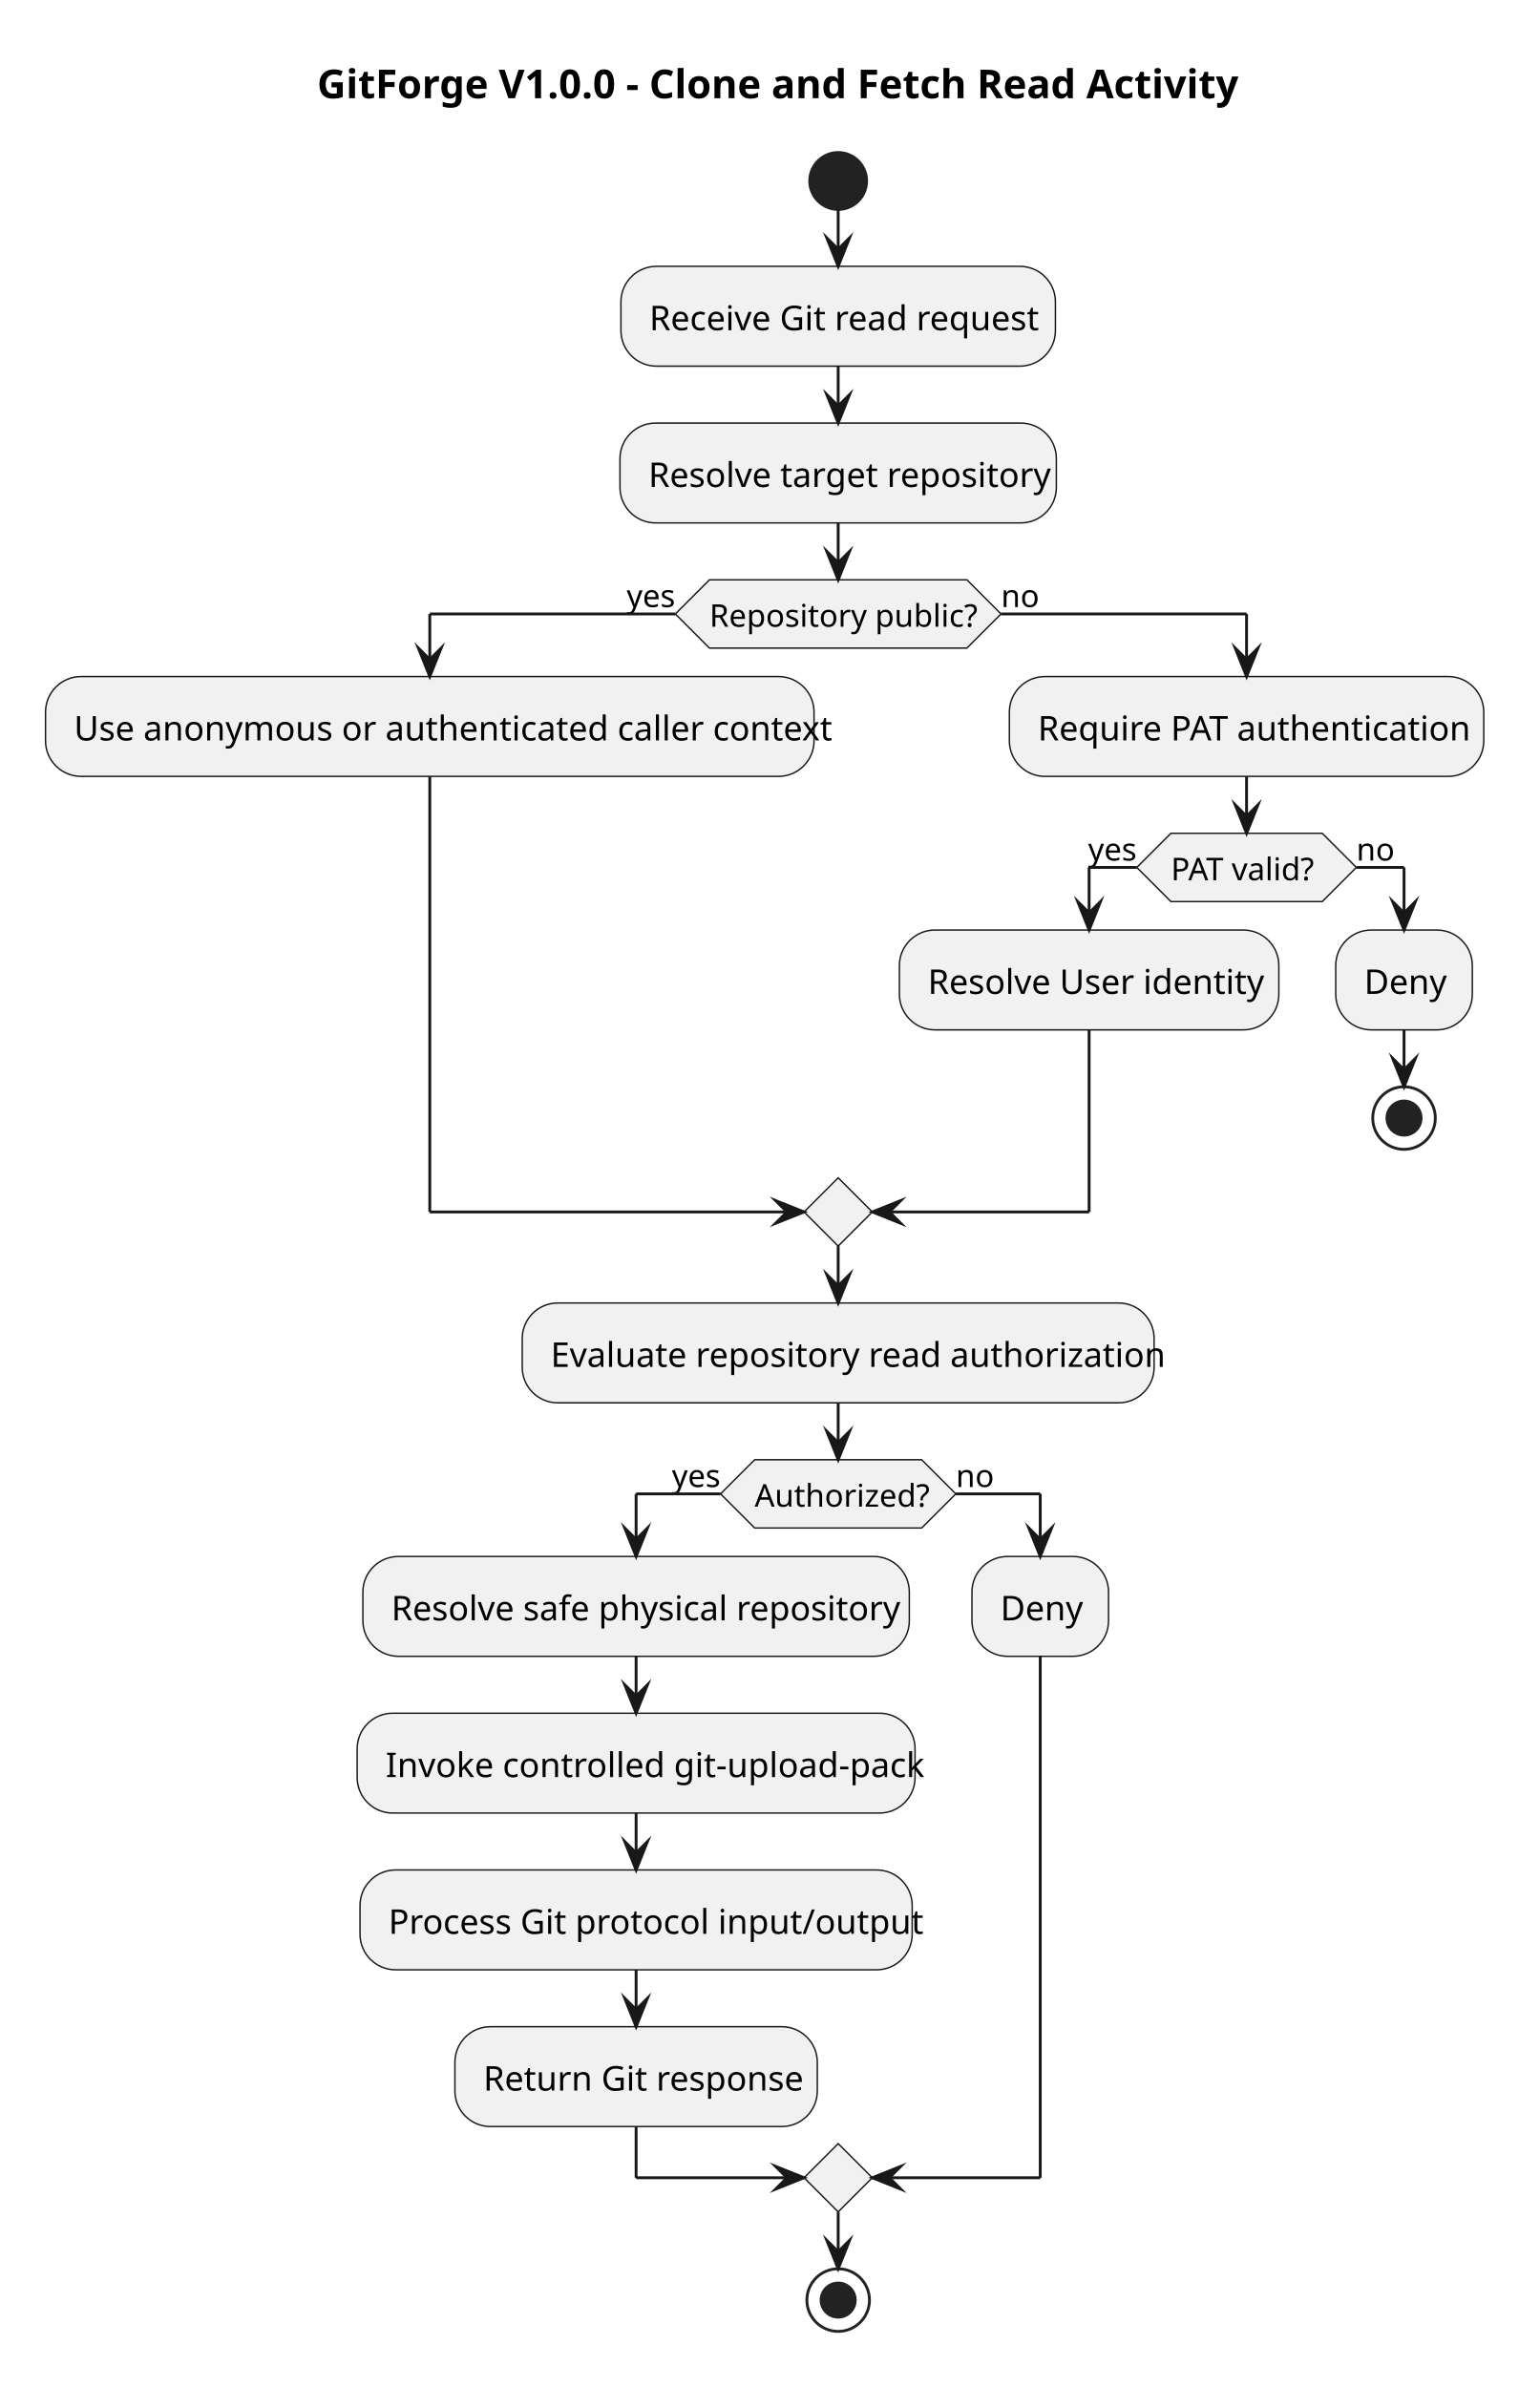
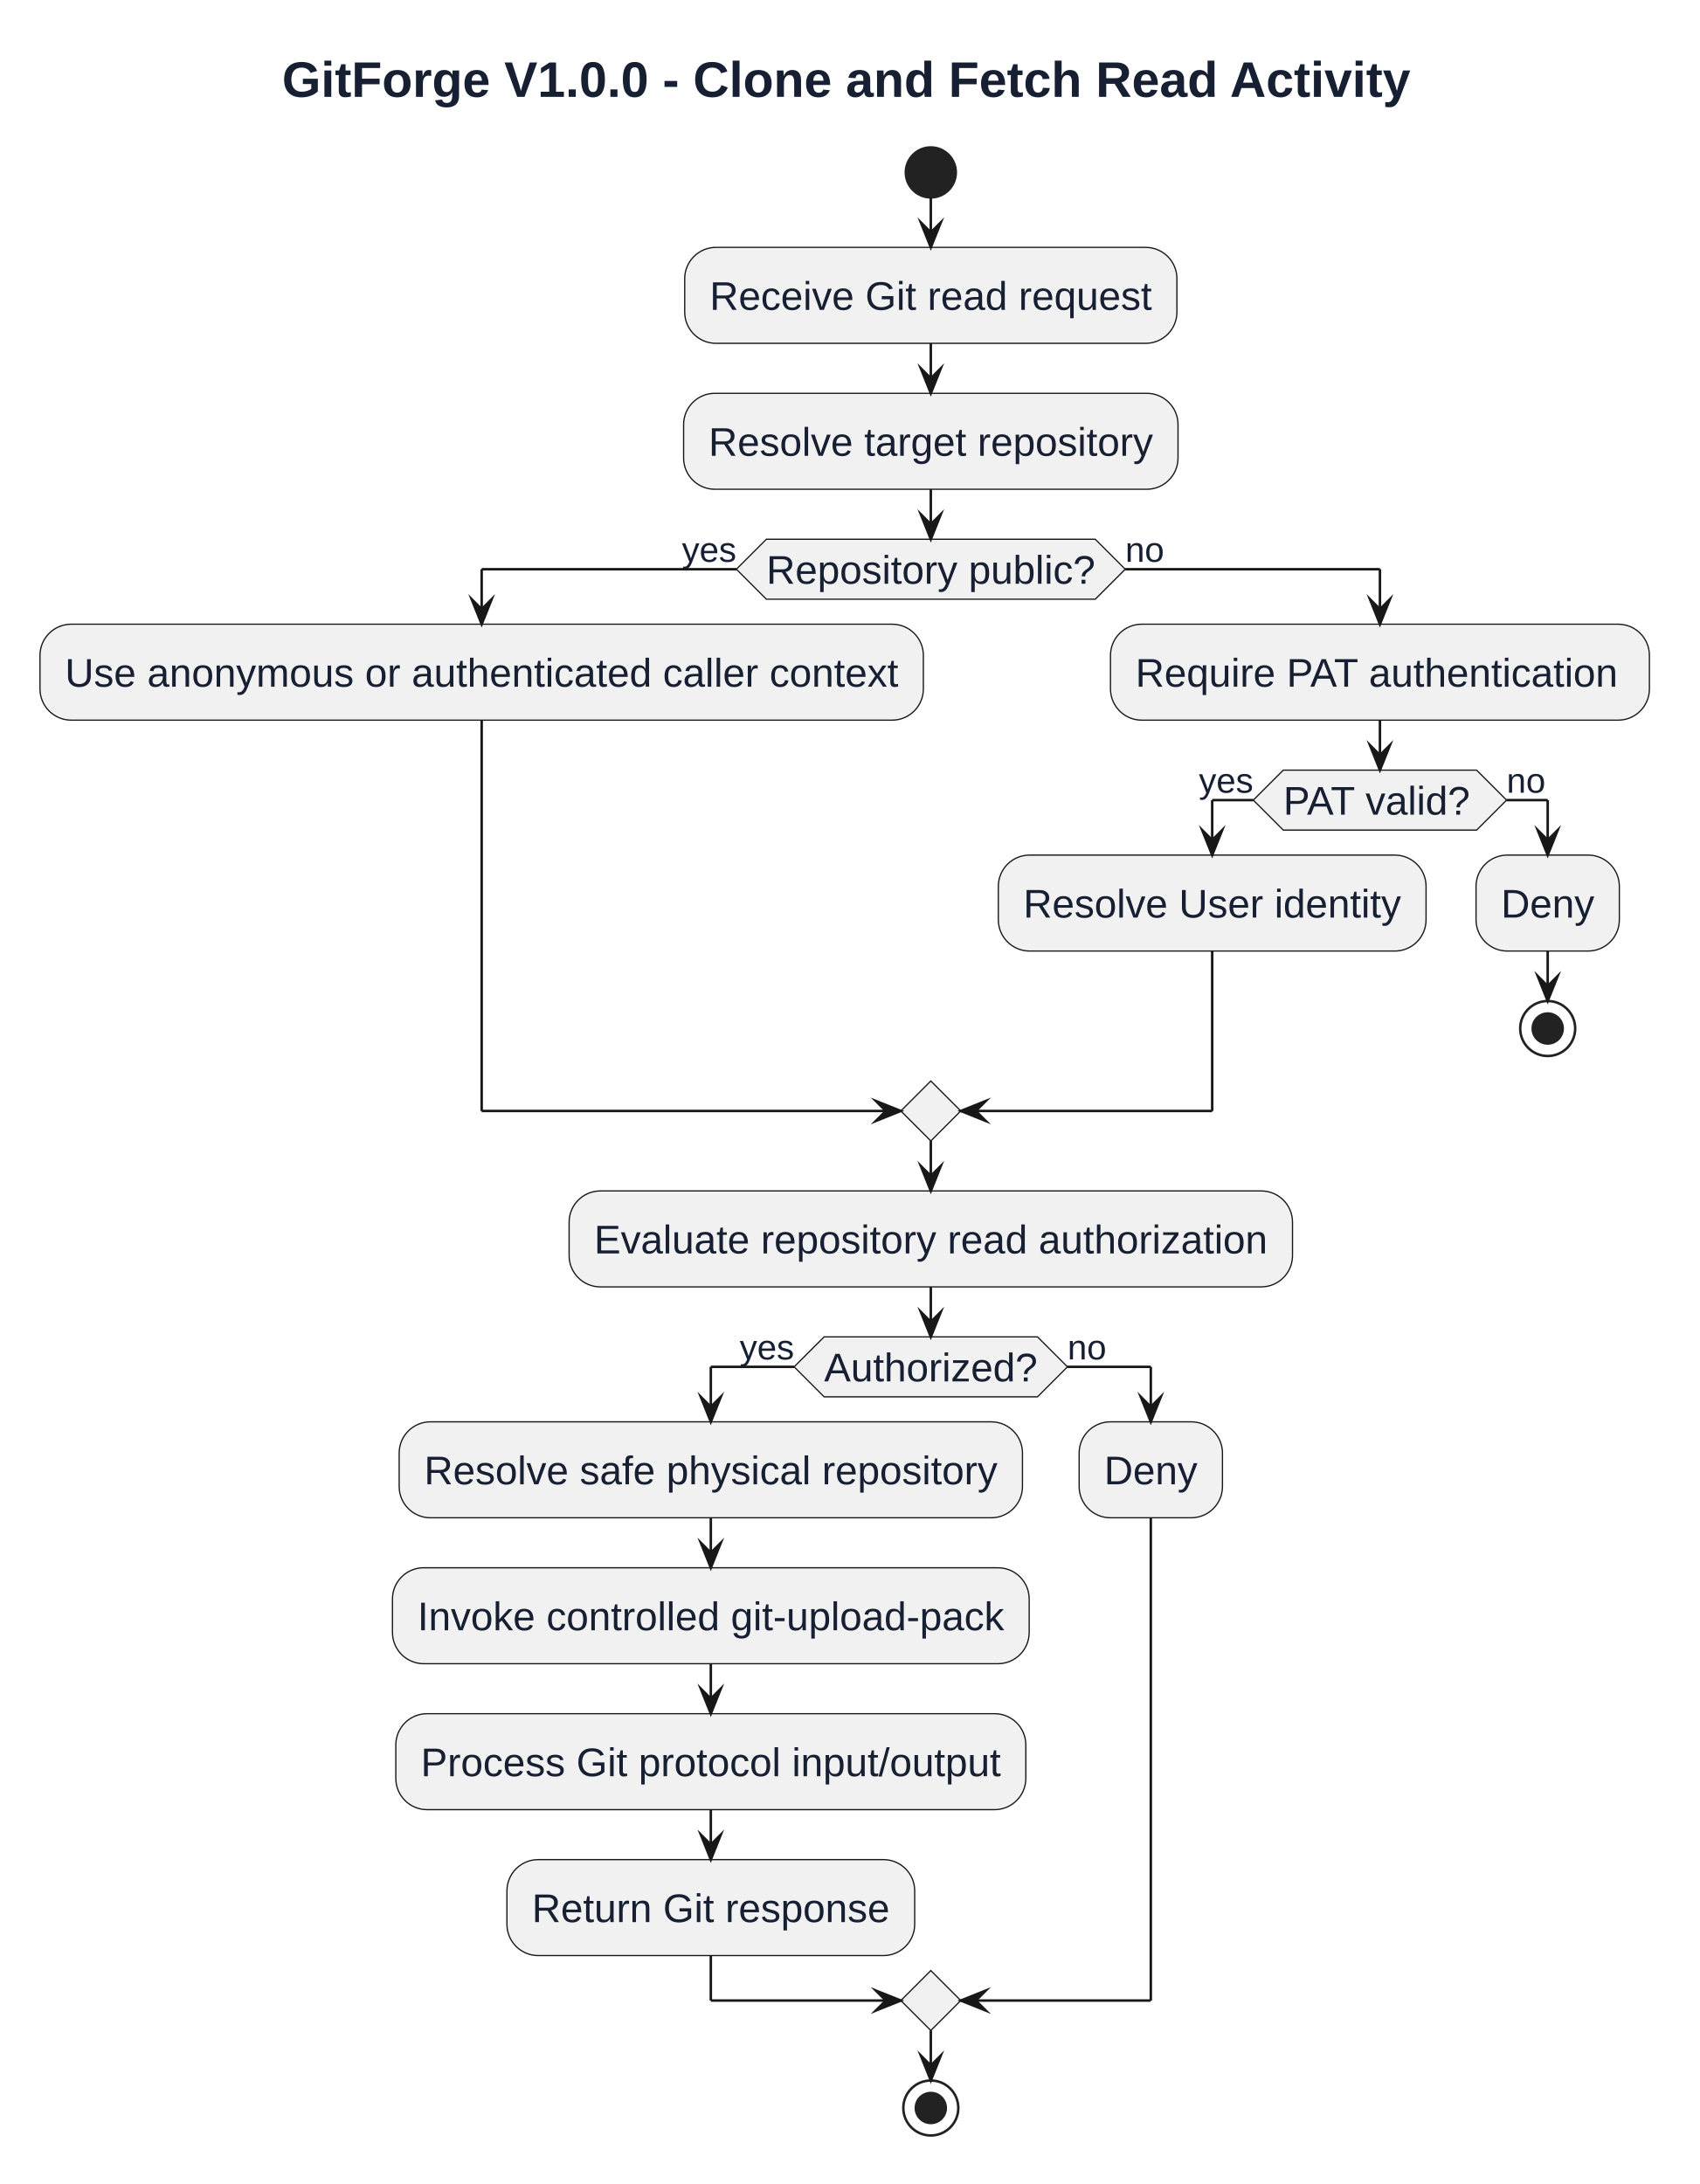
- <svg xmlns="http://www.w3.org/2000/svg" version="1.1" data-diagram-type="ACTIVITY" style="width:541px;height:839px;background:#FFFFFF;" width="541px" height="839px" viewBox="0 0 541 839" zoomAndPan="magnify" preserveAspectRatio="none" contentStyleType="text/css">
+ <svg xmlns="http://www.w3.org/2000/svg" version="1.1" data-diagram-type="ACTIVITY" style="width:680px;height:874px;background:#FFFFFF;" width="680px" height="874px" viewBox="0 0 680 874" zoomAndPan="magnify" preserveAspectRatio="none" contentStyleType="text/css">
  <defs />
  <g font-family="sans-serif" lengthAdjust="spacing">
-     <g class="title" data-source-line="1">
-       <text x="111.469" y="34.533" fill="#000" font-size="14" textLength="316.62" font-weight="700">GitForge V1.0.0 - Clone and Fetch Read Activity</text>
+     <g class="title" data-source-line="8">
+       <text x="112.881" y="38.76" fill="#172033" font-size="20" textLength="452.314" font-weight="700" font-family="Arial">GitForge V1.0.0 - Clone and Fetch Read Activity</text>
    </g>
-     <ellipse cx="294.626" cy="63.609" rx="10" ry="10" fill="#222" style="stroke:#222;stroke-width:1;" />
-     <rect x="218.26" y="93.609" width="152.732" height="35.094" fill="#F1F1F1" style="stroke:#181818;stroke-width:0.5;" rx="12.5" ry="12.5" />
-     <text x="228.26" y="116.066" fill="#000" font-size="12" textLength="132.732">Receive Git read request</text>
-     <rect x="217.928" y="148.703" width="153.395" height="35.094" fill="#F1F1F1" style="stroke:#181818;stroke-width:0.5;" rx="12.5" ry="12.5" />
-     <text x="227.928" y="171.16" fill="#000" font-size="12" textLength="133.395">Resolve target repository</text>
-     <polygon points="249.38,203.797,339.872,203.797,351.872,215.797,339.872,227.797,249.38,227.797,237.38,215.797,249.38,203.797" fill="#F1F1F1" style="stroke:#181818;stroke-width:0.5;stroke-linejoin:miter;stroke-miterlimit:10;" />
-     <text x="249.38" y="220.298" fill="#000" font-size="11" textLength="90.492">Repository public?</text>
-     <text x="220.262" y="213.38" fill="#000" font-size="11" textLength="17.118">yes</text>
-     <text x="351.872" y="213.38" fill="#000" font-size="11" textLength="12.235">no</text>
-     <rect x="16" y="237.797" width="270.143" height="35.094" fill="#F1F1F1" style="stroke:#181818;stroke-width:0.5;" rx="12.5" ry="12.5" />
-     <text x="26" y="260.254" fill="#000" font-size="12" textLength="250.143">Use anonymous or authenticated caller context</text>
-     <rect x="354.803" y="237.797" width="166.754" height="35.094" fill="#F1F1F1" style="stroke:#181818;stroke-width:0.5;" rx="12.5" ry="12.5" />
-     <text x="364.803" y="260.254" fill="#000" font-size="12" textLength="146.754">Require PAT authentication</text>
-     <polygon points="411.585,292.891,464.775,292.891,476.775,304.891,464.775,316.891,411.585,316.891,399.585,304.891,411.585,292.891" fill="#F1F1F1" style="stroke:#181818;stroke-width:0.5;stroke-linejoin:miter;stroke-miterlimit:10;" />
-     <text x="411.585" y="309.392" fill="#000" font-size="11" textLength="53.19">PAT valid?</text>
-     <text x="382.468" y="302.474" fill="#000" font-size="11" textLength="17.118">yes</text>
-     <text x="476.775" y="302.474" fill="#000" font-size="11" textLength="12.235">no</text>
-     <rect x="316.143" y="326.891" width="133.379" height="35.094" fill="#F1F1F1" style="stroke:#181818;stroke-width:0.5;" rx="12.5" ry="12.5" />
-     <text x="326.143" y="349.348" fill="#000" font-size="12" textLength="113.379">Resolve User identity</text>
-     <rect x="469.521" y="326.891" width="48.014" height="35.094" fill="#F1F1F1" style="stroke:#181818;stroke-width:0.5;" rx="12.5" ry="12.5" />
-     <text x="479.521" y="349.348" fill="#000" font-size="12" textLength="28.014">Deny</text>
-     <ellipse cx="493.528" cy="392.984" rx="11" ry="11" fill="none" style="stroke:#222;stroke-width:1;" />
-     <ellipse cx="493.528" cy="392.984" rx="6" ry="6" fill="#222" style="stroke:#222;stroke-width:1;" />
-     <polygon points="294.626,413.984,306.626,425.984,294.626,437.984,282.626,425.984,294.626,413.984" fill="#F1F1F1" style="stroke:#181818;stroke-width:0.5;stroke-linejoin:miter;stroke-miterlimit:10;" />
-     <rect x="183.566" y="457.984" width="222.119" height="35.094" fill="#F1F1F1" style="stroke:#181818;stroke-width:0.5;" rx="12.5" ry="12.5" />
-     <text x="193.566" y="480.441" fill="#000" font-size="12" textLength="202.119">Evaluate repository read authorization</text>
-     <polygon points="265.273,513.078,323.979,513.078,335.979,525.078,323.979,537.078,265.273,537.078,253.273,525.078,265.273,513.078" fill="#F1F1F1" style="stroke:#181818;stroke-width:0.5;stroke-linejoin:miter;stroke-miterlimit:10;" />
-     <text x="265.273" y="529.579" fill="#000" font-size="11" textLength="58.706">Authorized?</text>
-     <text x="236.155" y="522.661" fill="#000" font-size="11" textLength="17.118">yes</text>
-     <text x="335.979" y="522.661" fill="#000" font-size="11" textLength="12.235">no</text>
-     <rect x="127.557" y="547.078" width="192.078" height="35.094" fill="#F1F1F1" style="stroke:#181818;stroke-width:0.5;" rx="12.5" ry="12.5" />
-     <text x="137.557" y="569.535" fill="#000" font-size="12" textLength="172.078">Resolve safe physical repository</text>
-     <rect x="125.545" y="602.172" width="196.104" height="35.094" fill="#F1F1F1" style="stroke:#181818;stroke-width:0.5;" rx="12.5" ry="12.5" />
-     <text x="135.545" y="624.629" fill="#000" font-size="12" textLength="176.104">Invoke controlled git-upload-pack</text>
-     <rect x="126.55" y="657.266" width="194.094" height="35.094" fill="#F1F1F1" style="stroke:#181818;stroke-width:0.5;" rx="12.5" ry="12.5" />
-     <text x="136.55" y="679.723" fill="#000" font-size="12" textLength="174.094">Process Git protocol input/output</text>
-     <rect x="159.904" y="712.359" width="127.385" height="35.094" fill="#F1F1F1" style="stroke:#181818;stroke-width:0.5;" rx="12.5" ry="12.5" />
-     <text x="169.904" y="734.816" fill="#000" font-size="12" textLength="107.385">Return Git response</text>
-     <rect x="341.648" y="547.078" width="48.014" height="35.094" fill="#F1F1F1" style="stroke:#181818;stroke-width:0.5;" rx="12.5" ry="12.5" />
-     <text x="351.648" y="569.535" fill="#000" font-size="12" textLength="28.014">Deny</text>
-     <polygon points="294.626,753.453,306.626,765.453,294.626,777.453,282.626,765.453,294.626,753.453" fill="#F1F1F1" style="stroke:#181818;stroke-width:0.5;stroke-linejoin:miter;stroke-miterlimit:10;" />
-     <ellipse cx="294.626" cy="808.453" rx="11" ry="11" fill="none" style="stroke:#222;stroke-width:1;" />
-     <ellipse cx="294.626" cy="808.453" rx="6" ry="6" fill="#222" style="stroke:#222;stroke-width:1;" />
-     <line x1="294.626" y1="73.609" x2="294.626" y2="93.609" style="stroke:#181818;stroke-width:1;" />
-     <polygon points="290.626,83.609,294.626,93.609,298.626,83.609,294.626,87.609" fill="#181818" style="stroke:#181818;stroke-width:1;stroke-linejoin:miter;stroke-miterlimit:10;" />
-     <line x1="294.626" y1="128.703" x2="294.626" y2="148.703" style="stroke:#181818;stroke-width:1;" />
-     <polygon points="290.626,138.703,294.626,148.703,298.626,138.703,294.626,142.703" fill="#181818" style="stroke:#181818;stroke-width:1;stroke-linejoin:miter;stroke-miterlimit:10;" />
-     <line x1="493.528" y1="361.984" x2="493.528" y2="381.984" style="stroke:#181818;stroke-width:1;" />
-     <polygon points="489.528,371.984,493.528,381.984,497.528,371.984,493.528,375.984" fill="#181818" style="stroke:#181818;stroke-width:1;stroke-linejoin:miter;stroke-miterlimit:10;" />
-     <line x1="399.585" y1="304.891" x2="382.832" y2="304.891" style="stroke:#181818;stroke-width:1;" />
-     <line x1="382.832" y1="304.891" x2="382.832" y2="326.891" style="stroke:#181818;stroke-width:1;" />
-     <polygon points="378.832,316.891,382.832,326.891,386.832,316.891,382.832,320.891" fill="#181818" style="stroke:#181818;stroke-width:1;stroke-linejoin:miter;stroke-miterlimit:10;" />
-     <line x1="476.775" y1="304.891" x2="493.528" y2="304.891" style="stroke:#181818;stroke-width:1;" />
-     <line x1="493.528" y1="304.891" x2="493.528" y2="326.891" style="stroke:#181818;stroke-width:1;" />
-     <polygon points="489.528,316.891,493.528,326.891,497.528,316.891,493.528,320.891" fill="#181818" style="stroke:#181818;stroke-width:1;stroke-linejoin:miter;stroke-miterlimit:10;" />
-     <line x1="382.832" y1="361.984" x2="382.832" y2="425.984" style="stroke:#181818;stroke-width:1;" />
-     <line x1="382.832" y1="425.984" x2="306.626" y2="425.984" style="stroke:#181818;stroke-width:1;" />
-     <polygon points="316.626,421.984,306.626,425.984,316.626,429.984,312.626,425.984" fill="#181818" style="stroke:#181818;stroke-width:1;stroke-linejoin:miter;stroke-miterlimit:10;" />
-     <line x1="438.18" y1="272.891" x2="438.18" y2="292.891" style="stroke:#181818;stroke-width:1;" />
-     <polygon points="434.18,282.891,438.18,292.891,442.18,282.891,438.18,286.891" fill="#181818" style="stroke:#181818;stroke-width:1;stroke-linejoin:miter;stroke-miterlimit:10;" />
-     <line x1="237.38" y1="215.797" x2="151.071" y2="215.797" style="stroke:#181818;stroke-width:1;" />
-     <line x1="151.071" y1="215.797" x2="151.071" y2="237.797" style="stroke:#181818;stroke-width:1;" />
-     <polygon points="147.071,227.797,151.071,237.797,155.071,227.797,151.071,231.797" fill="#181818" style="stroke:#181818;stroke-width:1;stroke-linejoin:miter;stroke-miterlimit:10;" />
-     <line x1="351.872" y1="215.797" x2="438.18" y2="215.797" style="stroke:#181818;stroke-width:1;" />
-     <line x1="438.18" y1="215.797" x2="438.18" y2="237.797" style="stroke:#181818;stroke-width:1;" />
-     <polygon points="434.18,227.797,438.18,237.797,442.18,227.797,438.18,231.797" fill="#181818" style="stroke:#181818;stroke-width:1;stroke-linejoin:miter;stroke-miterlimit:10;" />
-     <line x1="151.071" y1="272.891" x2="151.071" y2="425.984" style="stroke:#181818;stroke-width:1;" />
-     <line x1="151.071" y1="425.984" x2="282.626" y2="425.984" style="stroke:#181818;stroke-width:1;" />
-     <polygon points="272.626,421.984,282.626,425.984,272.626,429.984,276.626,425.984" fill="#181818" style="stroke:#181818;stroke-width:1;stroke-linejoin:miter;stroke-miterlimit:10;" />
-     <line x1="294.626" y1="183.797" x2="294.626" y2="203.797" style="stroke:#181818;stroke-width:1;" />
-     <polygon points="290.626,193.797,294.626,203.797,298.626,193.797,294.626,197.797" fill="#181818" style="stroke:#181818;stroke-width:1;stroke-linejoin:miter;stroke-miterlimit:10;" />
-     <line x1="294.626" y1="437.984" x2="294.626" y2="457.984" style="stroke:#181818;stroke-width:1;" />
-     <polygon points="290.626,447.984,294.626,457.984,298.626,447.984,294.626,451.984" fill="#181818" style="stroke:#181818;stroke-width:1;stroke-linejoin:miter;stroke-miterlimit:10;" />
-     <line x1="223.596" y1="582.172" x2="223.596" y2="602.172" style="stroke:#181818;stroke-width:1;" />
-     <polygon points="219.596,592.172,223.596,602.172,227.596,592.172,223.596,596.172" fill="#181818" style="stroke:#181818;stroke-width:1;stroke-linejoin:miter;stroke-miterlimit:10;" />
-     <line x1="223.596" y1="637.266" x2="223.596" y2="657.266" style="stroke:#181818;stroke-width:1;" />
-     <polygon points="219.596,647.266,223.596,657.266,227.596,647.266,223.596,651.266" fill="#181818" style="stroke:#181818;stroke-width:1;stroke-linejoin:miter;stroke-miterlimit:10;" />
-     <line x1="223.596" y1="692.359" x2="223.596" y2="712.359" style="stroke:#181818;stroke-width:1;" />
-     <polygon points="219.596,702.359,223.596,712.359,227.596,702.359,223.596,706.359" fill="#181818" style="stroke:#181818;stroke-width:1;stroke-linejoin:miter;stroke-miterlimit:10;" />
-     <line x1="253.273" y1="525.078" x2="223.596" y2="525.078" style="stroke:#181818;stroke-width:1;" />
-     <line x1="223.596" y1="525.078" x2="223.596" y2="547.078" style="stroke:#181818;stroke-width:1;" />
-     <polygon points="219.596,537.078,223.596,547.078,227.596,537.078,223.596,541.078" fill="#181818" style="stroke:#181818;stroke-width:1;stroke-linejoin:miter;stroke-miterlimit:10;" />
-     <line x1="335.979" y1="525.078" x2="365.655" y2="525.078" style="stroke:#181818;stroke-width:1;" />
-     <line x1="365.655" y1="525.078" x2="365.655" y2="547.078" style="stroke:#181818;stroke-width:1;" />
-     <polygon points="361.655,537.078,365.655,547.078,369.655,537.078,365.655,541.078" fill="#181818" style="stroke:#181818;stroke-width:1;stroke-linejoin:miter;stroke-miterlimit:10;" />
-     <line x1="223.596" y1="747.453" x2="223.596" y2="765.453" style="stroke:#181818;stroke-width:1;" />
-     <line x1="223.596" y1="765.453" x2="282.626" y2="765.453" style="stroke:#181818;stroke-width:1;" />
-     <polygon points="272.626,761.453,282.626,765.453,272.626,769.453,276.626,765.453" fill="#181818" style="stroke:#181818;stroke-width:1;stroke-linejoin:miter;stroke-miterlimit:10;" />
-     <line x1="365.655" y1="582.172" x2="365.655" y2="765.453" style="stroke:#181818;stroke-width:1;" />
-     <line x1="365.655" y1="765.453" x2="306.626" y2="765.453" style="stroke:#181818;stroke-width:1;" />
-     <polygon points="316.626,761.453,306.626,765.453,316.626,769.453,312.626,765.453" fill="#181818" style="stroke:#181818;stroke-width:1;stroke-linejoin:miter;stroke-miterlimit:10;" />
-     <line x1="294.626" y1="493.078" x2="294.626" y2="513.078" style="stroke:#181818;stroke-width:1;" />
-     <polygon points="290.626,503.078,294.626,513.078,298.626,503.078,294.626,507.078" fill="#181818" style="stroke:#181818;stroke-width:1;stroke-linejoin:miter;stroke-miterlimit:10;" />
-     <line x1="294.626" y1="777.453" x2="294.626" y2="797.453" style="stroke:#181818;stroke-width:1;" />
-     <polygon points="290.626,787.453,294.626,797.453,298.626,787.453,294.626,791.453" fill="#181818" style="stroke:#181818;stroke-width:1;stroke-linejoin:miter;stroke-miterlimit:10;" />
+     <ellipse cx="372.501" cy="68.998" rx="10" ry="10" fill="#222" style="stroke:#222;stroke-width:1;" />
+     <rect x="274.013" y="98.998" width="196.977" height="38.398" fill="#F1F1F1" style="stroke:#181818;stroke-width:0.5;" rx="12.5" ry="12.5" />
+     <text x="284.013" y="124.006" fill="#172033" font-size="16" textLength="176.977" font-family="Arial">Receive Git read request</text>
+     <rect x="273.571" y="157.396" width="197.859" height="38.398" fill="#F1F1F1" style="stroke:#181818;stroke-width:0.5;" rx="12.5" ry="12.5" />
+     <text x="283.571" y="182.404" fill="#172033" font-size="16" textLength="177.859" font-family="Arial">Resolve target repository</text>
+     <polygon points="306.688,215.795,438.313,215.795,450.313,227.795,438.313,239.795,306.688,239.795,294.688,227.795,306.688,215.795" fill="#F1F1F1" style="stroke:#181818;stroke-width:0.5;stroke-linejoin:miter;stroke-miterlimit:10;" />
+     <text x="306.688" y="233.604" fill="#172033" font-size="16" textLength="131.625" font-family="Arial">Repository public?</text>
+     <text x="272.902" y="224.828" fill="#172033" font-size="14" textLength="21.786" font-family="Arial">yes</text>
+     <text x="450.313" y="224.828" fill="#172033" font-size="14" textLength="15.572" font-family="Arial">no</text>
+     <rect x="16" y="249.795" width="353.523" height="38.398" fill="#F1F1F1" style="stroke:#181818;stroke-width:0.5;" rx="12.5" ry="12.5" />
+     <text x="26" y="274.803" fill="#172033" font-size="16" textLength="333.523" font-family="Arial">Use anonymous or authenticated caller context</text>
+     <rect x="444.404" y="249.795" width="215.672" height="38.398" fill="#F1F1F1" style="stroke:#181818;stroke-width:0.5;" rx="12.5" ry="12.5" />
+     <text x="454.404" y="274.803" fill="#172033" font-size="16" textLength="195.672" font-family="Arial">Require PAT authentication</text>
+     <polygon points="513.557,308.193,590.924,308.193,602.924,320.193,590.924,332.193,513.557,332.193,501.557,320.193,513.557,308.193" fill="#F1F1F1" style="stroke:#181818;stroke-width:0.5;stroke-linejoin:miter;stroke-miterlimit:10;" />
+     <text x="513.557" y="326.002" fill="#172033" font-size="16" textLength="77.367" font-family="Arial">PAT valid?</text>
+     <text x="479.771" y="317.227" fill="#172033" font-size="14" textLength="21.786" font-family="Arial">yes</text>
+     <text x="602.924" y="317.227" fill="#172033" font-size="14" textLength="15.572" font-family="Arial">no</text>
+     <rect x="399.523" y="342.193" width="171.172" height="38.398" fill="#F1F1F1" style="stroke:#181818;stroke-width:0.5;" rx="12.5" ry="12.5" />
+     <text x="409.523" y="367.201" fill="#172033" font-size="16" textLength="151.172" font-family="Arial">Resolve User identity</text>
+     <rect x="590.695" y="342.193" width="57.352" height="38.398" fill="#F1F1F1" style="stroke:#181818;stroke-width:0.5;" rx="12.5" ry="12.5" />
+     <text x="600.695" y="367.201" fill="#172033" font-size="16" textLength="37.352" font-family="Arial">Deny</text>
+     <ellipse cx="619.371" cy="411.592" rx="11" ry="11" fill="none" style="stroke:#222;stroke-width:1;" />
+     <ellipse cx="619.371" cy="411.592" rx="6" ry="6" fill="#222" style="stroke:#222;stroke-width:1;" />
+     <polygon points="372.501,432.592,384.501,444.592,372.501,456.592,360.501,444.592,372.501,432.592" fill="#F1F1F1" style="stroke:#181818;stroke-width:0.5;stroke-linejoin:miter;stroke-miterlimit:10;" />
+     <rect x="227.755" y="476.592" width="289.492" height="38.398" fill="#F1F1F1" style="stroke:#181818;stroke-width:0.5;" rx="12.5" ry="12.5" />
+     <text x="237.755" y="501.6" fill="#172033" font-size="16" textLength="269.492" font-family="Arial">Evaluate repository read authorization</text>
+     <polygon points="329.806,534.99,415.196,534.99,427.196,546.99,415.196,558.99,329.806,558.99,317.806,546.99,329.806,534.99" fill="#F1F1F1" style="stroke:#181818;stroke-width:0.5;stroke-linejoin:miter;stroke-miterlimit:10;" />
+     <text x="329.806" y="552.799" fill="#172033" font-size="16" textLength="85.391" font-family="Arial">Authorized?</text>
+     <text x="296.02" y="544.023" fill="#172033" font-size="14" textLength="21.786" font-family="Arial">yes</text>
+     <text x="427.196" y="544.023" fill="#172033" font-size="14" textLength="15.572" font-family="Arial">no</text>
+     <rect x="159.743" y="568.99" width="249.438" height="38.398" fill="#F1F1F1" style="stroke:#181818;stroke-width:0.5;" rx="12.5" ry="12.5" />
+     <text x="169.743" y="593.998" fill="#172033" font-size="16" textLength="229.438" font-family="Arial">Resolve safe physical repository</text>
+     <rect x="157.06" y="627.389" width="254.805" height="38.398" fill="#F1F1F1" style="stroke:#181818;stroke-width:0.5;" rx="12.5" ry="12.5" />
+     <text x="167.06" y="652.396" fill="#172033" font-size="16" textLength="234.805" font-family="Arial">Invoke controlled git-upload-pack</text>
+     <rect x="158.399" y="685.787" width="252.125" height="38.398" fill="#F1F1F1" style="stroke:#181818;stroke-width:0.5;" rx="12.5" ry="12.5" />
+     <text x="168.399" y="710.795" fill="#172033" font-size="16" textLength="232.125" font-family="Arial">Process Git protocol input/output</text>
+     <rect x="202.872" y="744.186" width="163.18" height="38.398" fill="#F1F1F1" style="stroke:#181818;stroke-width:0.5;" rx="12.5" ry="12.5" />
+     <text x="212.872" y="769.193" fill="#172033" font-size="16" textLength="143.18" font-family="Arial">Return Git response</text>
+     <rect x="431.864" y="568.99" width="57.352" height="38.398" fill="#F1F1F1" style="stroke:#181818;stroke-width:0.5;" rx="12.5" ry="12.5" />
+     <text x="441.864" y="593.998" fill="#172033" font-size="16" textLength="37.352" font-family="Arial">Deny</text>
+     <polygon points="372.501,788.584,384.501,800.584,372.501,812.584,360.501,800.584,372.501,788.584" fill="#F1F1F1" style="stroke:#181818;stroke-width:0.5;stroke-linejoin:miter;stroke-miterlimit:10;" />
+     <ellipse cx="372.501" cy="843.584" rx="11" ry="11" fill="none" style="stroke:#222;stroke-width:1;" />
+     <ellipse cx="372.501" cy="843.584" rx="6" ry="6" fill="#222" style="stroke:#222;stroke-width:1;" />
+     <line x1="372.501" y1="78.998" x2="372.501" y2="98.998" style="stroke:#181818;stroke-width:1;" />
+     <polygon points="368.501,88.998,372.501,98.998,376.501,88.998,372.501,92.998" fill="#181818" style="stroke:#181818;stroke-width:1;stroke-linejoin:miter;stroke-miterlimit:10;" />
+     <line x1="372.501" y1="137.396" x2="372.501" y2="157.396" style="stroke:#181818;stroke-width:1;" />
+     <polygon points="368.501,147.396,372.501,157.396,376.501,147.396,372.501,151.396" fill="#181818" style="stroke:#181818;stroke-width:1;stroke-linejoin:miter;stroke-miterlimit:10;" />
+     <line x1="619.371" y1="380.592" x2="619.371" y2="400.592" style="stroke:#181818;stroke-width:1;" />
+     <polygon points="615.371,390.592,619.371,400.592,623.371,390.592,619.371,394.592" fill="#181818" style="stroke:#181818;stroke-width:1;stroke-linejoin:miter;stroke-miterlimit:10;" />
+     <line x1="501.557" y1="320.193" x2="485.109" y2="320.193" style="stroke:#181818;stroke-width:1;" />
+     <line x1="485.109" y1="320.193" x2="485.109" y2="342.193" style="stroke:#181818;stroke-width:1;" />
+     <polygon points="481.109,332.193,485.109,342.193,489.109,332.193,485.109,336.193" fill="#181818" style="stroke:#181818;stroke-width:1;stroke-linejoin:miter;stroke-miterlimit:10;" />
+     <line x1="602.924" y1="320.193" x2="619.371" y2="320.193" style="stroke:#181818;stroke-width:1;" />
+     <line x1="619.371" y1="320.193" x2="619.371" y2="342.193" style="stroke:#181818;stroke-width:1;" />
+     <polygon points="615.371,332.193,619.371,342.193,623.371,332.193,619.371,336.193" fill="#181818" style="stroke:#181818;stroke-width:1;stroke-linejoin:miter;stroke-miterlimit:10;" />
+     <line x1="485.109" y1="380.592" x2="485.109" y2="444.592" style="stroke:#181818;stroke-width:1;" />
+     <line x1="485.109" y1="444.592" x2="384.501" y2="444.592" style="stroke:#181818;stroke-width:1;" />
+     <polygon points="394.501,440.592,384.501,444.592,394.501,448.592,390.501,444.592" fill="#181818" style="stroke:#181818;stroke-width:1;stroke-linejoin:miter;stroke-miterlimit:10;" />
+     <line x1="552.24" y1="288.193" x2="552.24" y2="308.193" style="stroke:#181818;stroke-width:1;" />
+     <polygon points="548.24,298.193,552.24,308.193,556.24,298.193,552.24,302.193" fill="#181818" style="stroke:#181818;stroke-width:1;stroke-linejoin:miter;stroke-miterlimit:10;" />
+     <line x1="294.688" y1="227.795" x2="192.762" y2="227.795" style="stroke:#181818;stroke-width:1;" />
+     <line x1="192.762" y1="227.795" x2="192.762" y2="249.795" style="stroke:#181818;stroke-width:1;" />
+     <polygon points="188.762,239.795,192.762,249.795,196.762,239.795,192.762,243.795" fill="#181818" style="stroke:#181818;stroke-width:1;stroke-linejoin:miter;stroke-miterlimit:10;" />
+     <line x1="450.313" y1="227.795" x2="552.24" y2="227.795" style="stroke:#181818;stroke-width:1;" />
+     <line x1="552.24" y1="227.795" x2="552.24" y2="249.795" style="stroke:#181818;stroke-width:1;" />
+     <polygon points="548.24,239.795,552.24,249.795,556.24,239.795,552.24,243.795" fill="#181818" style="stroke:#181818;stroke-width:1;stroke-linejoin:miter;stroke-miterlimit:10;" />
+     <line x1="192.762" y1="288.193" x2="192.762" y2="444.592" style="stroke:#181818;stroke-width:1;" />
+     <line x1="192.762" y1="444.592" x2="360.501" y2="444.592" style="stroke:#181818;stroke-width:1;" />
+     <polygon points="350.501,440.592,360.501,444.592,350.501,448.592,354.501,444.592" fill="#181818" style="stroke:#181818;stroke-width:1;stroke-linejoin:miter;stroke-miterlimit:10;" />
+     <line x1="372.501" y1="195.795" x2="372.501" y2="215.795" style="stroke:#181818;stroke-width:1;" />
+     <polygon points="368.501,205.795,372.501,215.795,376.501,205.795,372.501,209.795" fill="#181818" style="stroke:#181818;stroke-width:1;stroke-linejoin:miter;stroke-miterlimit:10;" />
+     <line x1="372.501" y1="456.592" x2="372.501" y2="476.592" style="stroke:#181818;stroke-width:1;" />
+     <polygon points="368.501,466.592,372.501,476.592,376.501,466.592,372.501,470.592" fill="#181818" style="stroke:#181818;stroke-width:1;stroke-linejoin:miter;stroke-miterlimit:10;" />
+     <line x1="284.462" y1="607.389" x2="284.462" y2="627.389" style="stroke:#181818;stroke-width:1;" />
+     <polygon points="280.462,617.389,284.462,627.389,288.462,617.389,284.462,621.389" fill="#181818" style="stroke:#181818;stroke-width:1;stroke-linejoin:miter;stroke-miterlimit:10;" />
+     <line x1="284.462" y1="665.787" x2="284.462" y2="685.787" style="stroke:#181818;stroke-width:1;" />
+     <polygon points="280.462,675.787,284.462,685.787,288.462,675.787,284.462,679.787" fill="#181818" style="stroke:#181818;stroke-width:1;stroke-linejoin:miter;stroke-miterlimit:10;" />
+     <line x1="284.462" y1="724.186" x2="284.462" y2="744.186" style="stroke:#181818;stroke-width:1;" />
+     <polygon points="280.462,734.186,284.462,744.186,288.462,734.186,284.462,738.186" fill="#181818" style="stroke:#181818;stroke-width:1;stroke-linejoin:miter;stroke-miterlimit:10;" />
+     <line x1="317.806" y1="546.99" x2="284.462" y2="546.99" style="stroke:#181818;stroke-width:1;" />
+     <line x1="284.462" y1="546.99" x2="284.462" y2="568.99" style="stroke:#181818;stroke-width:1;" />
+     <polygon points="280.462,558.99,284.462,568.99,288.462,558.99,284.462,562.99" fill="#181818" style="stroke:#181818;stroke-width:1;stroke-linejoin:miter;stroke-miterlimit:10;" />
+     <line x1="427.196" y1="546.99" x2="460.54" y2="546.99" style="stroke:#181818;stroke-width:1;" />
+     <line x1="460.54" y1="546.99" x2="460.54" y2="568.99" style="stroke:#181818;stroke-width:1;" />
+     <polygon points="456.54,558.99,460.54,568.99,464.54,558.99,460.54,562.99" fill="#181818" style="stroke:#181818;stroke-width:1;stroke-linejoin:miter;stroke-miterlimit:10;" />
+     <line x1="284.462" y1="782.584" x2="284.462" y2="800.584" style="stroke:#181818;stroke-width:1;" />
+     <line x1="284.462" y1="800.584" x2="360.501" y2="800.584" style="stroke:#181818;stroke-width:1;" />
+     <polygon points="350.501,796.584,360.501,800.584,350.501,804.584,354.501,800.584" fill="#181818" style="stroke:#181818;stroke-width:1;stroke-linejoin:miter;stroke-miterlimit:10;" />
+     <line x1="460.54" y1="607.389" x2="460.54" y2="800.584" style="stroke:#181818;stroke-width:1;" />
+     <line x1="460.54" y1="800.584" x2="384.501" y2="800.584" style="stroke:#181818;stroke-width:1;" />
+     <polygon points="394.501,796.584,384.501,800.584,394.501,804.584,390.501,800.584" fill="#181818" style="stroke:#181818;stroke-width:1;stroke-linejoin:miter;stroke-miterlimit:10;" />
+     <line x1="372.501" y1="514.99" x2="372.501" y2="534.99" style="stroke:#181818;stroke-width:1;" />
+     <polygon points="368.501,524.99,372.501,534.99,376.501,524.99,372.501,528.99" fill="#181818" style="stroke:#181818;stroke-width:1;stroke-linejoin:miter;stroke-miterlimit:10;" />
+     <line x1="372.501" y1="812.584" x2="372.501" y2="832.584" style="stroke:#181818;stroke-width:1;" />
+     <polygon points="368.501,822.584,372.501,832.584,376.501,822.584,372.501,826.584" fill="#181818" style="stroke:#181818;stroke-width:1;stroke-linejoin:miter;stroke-miterlimit:10;" />
  </g>
</svg>
